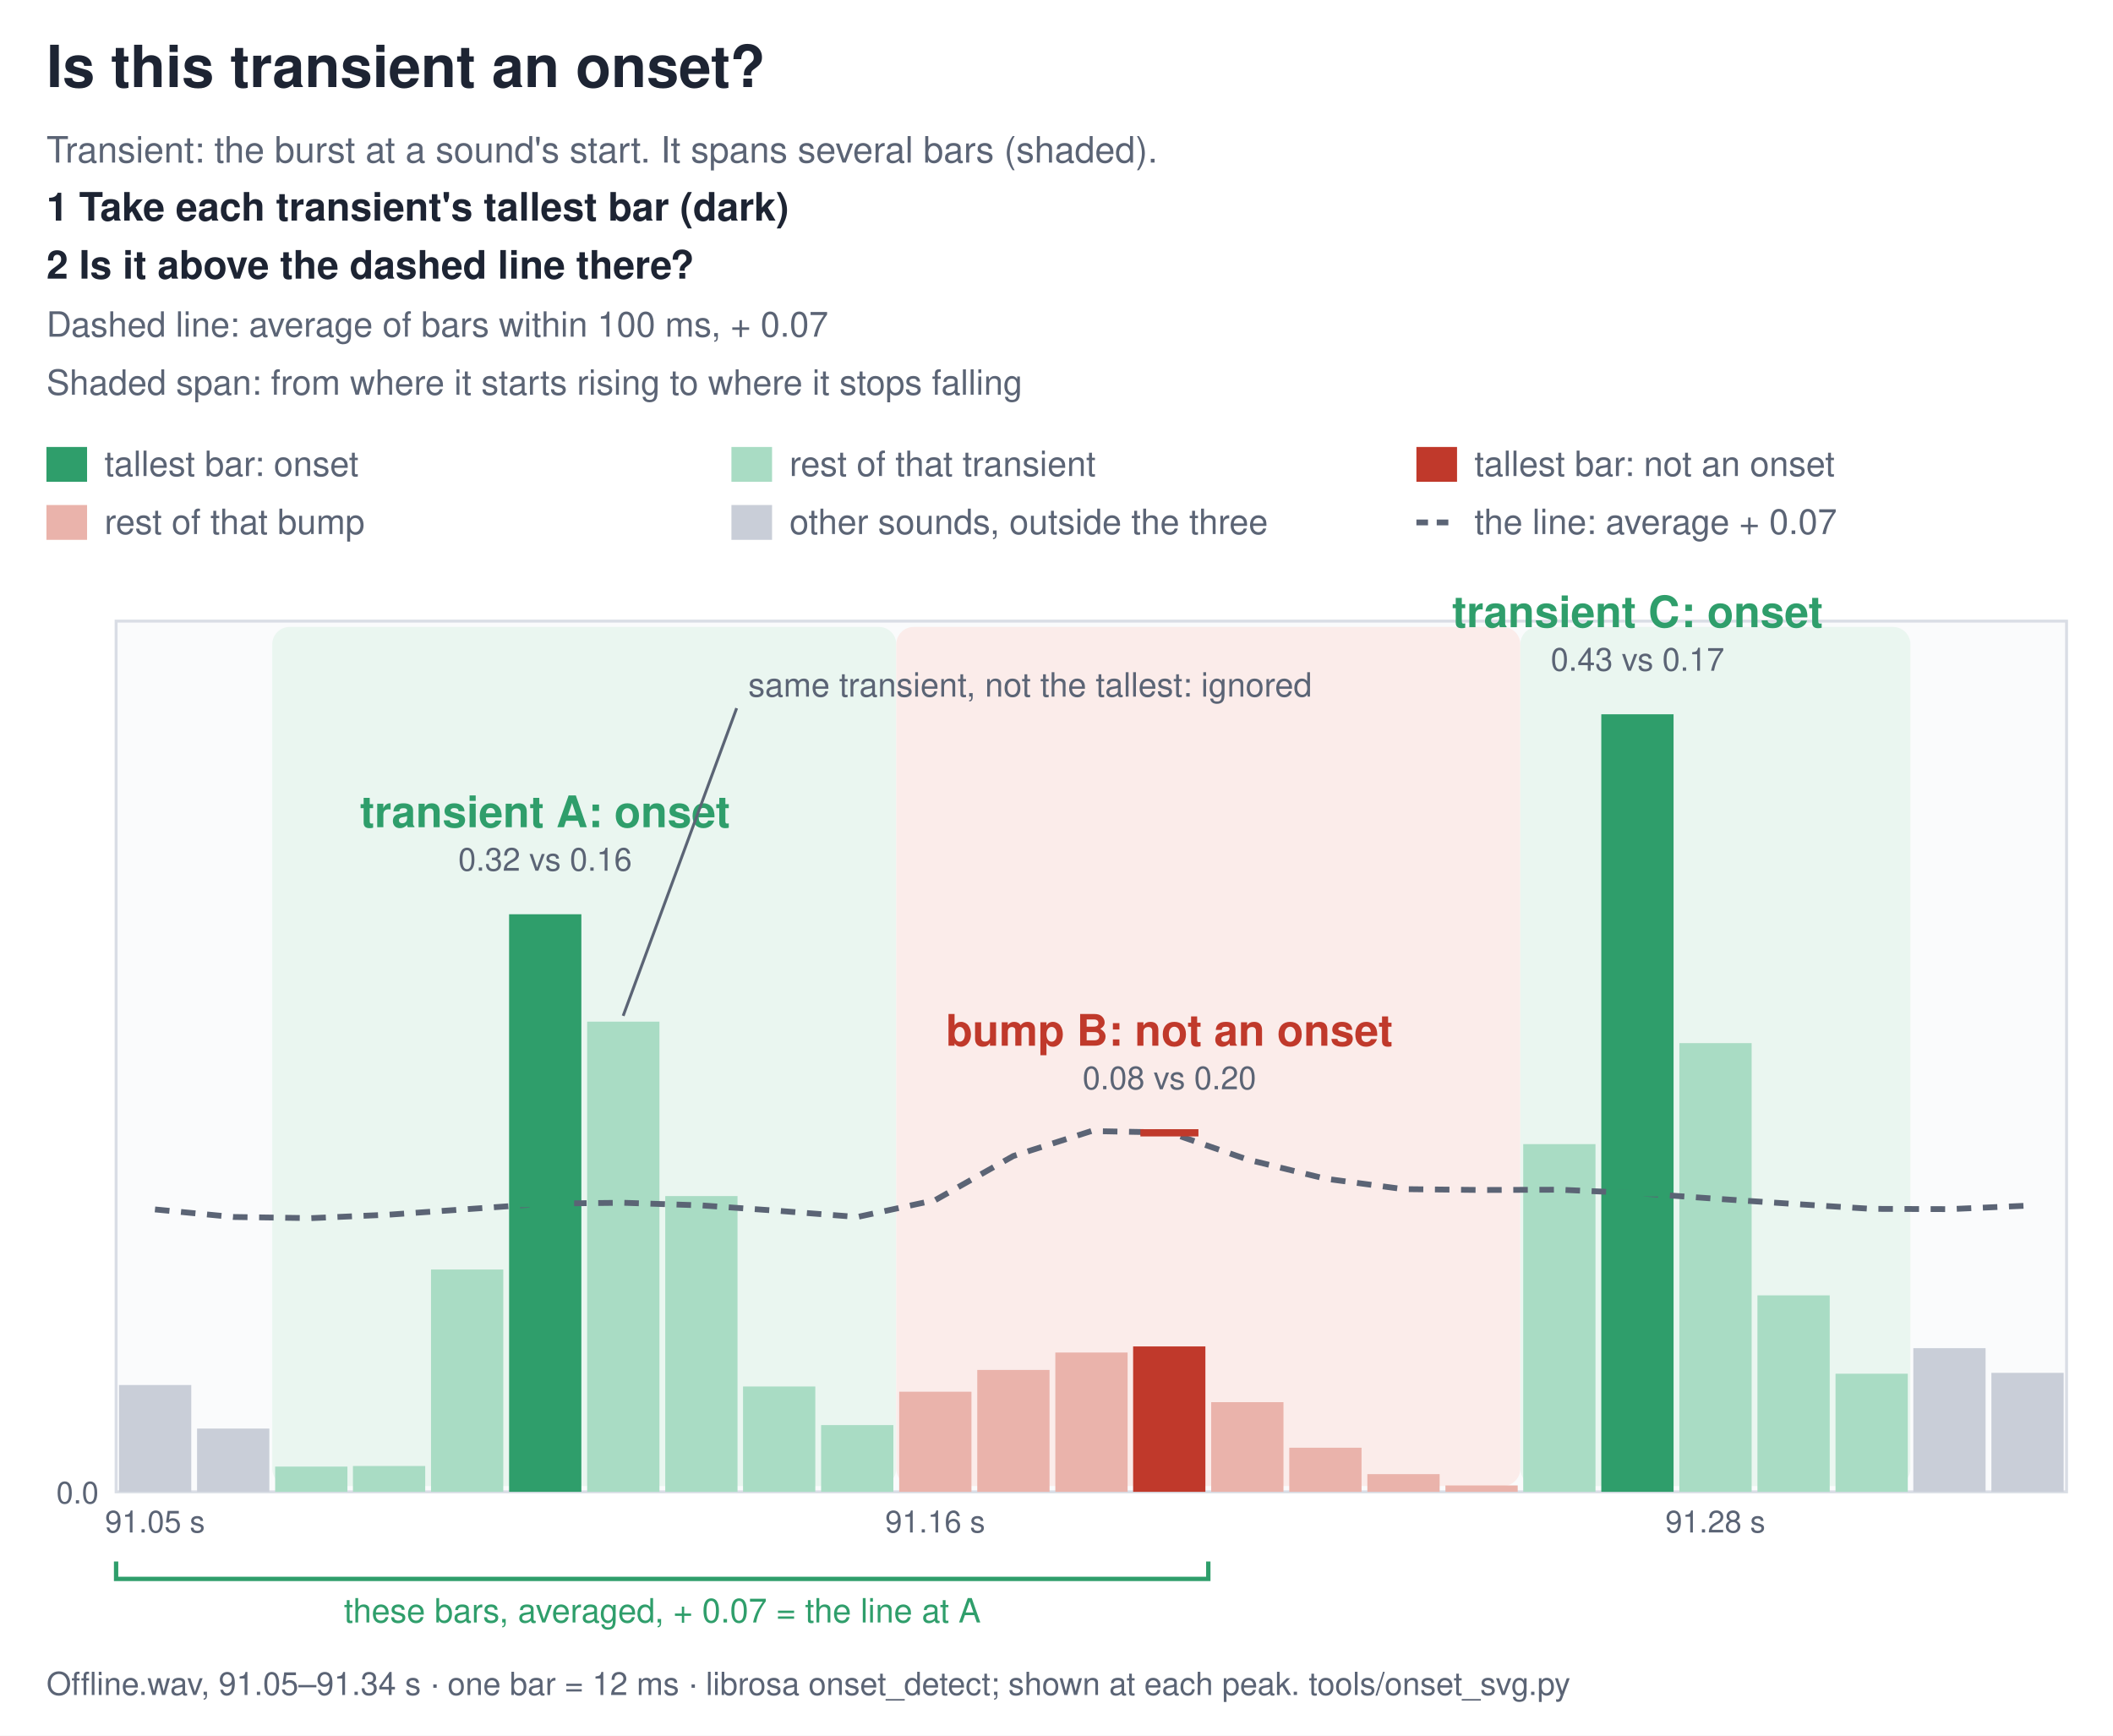
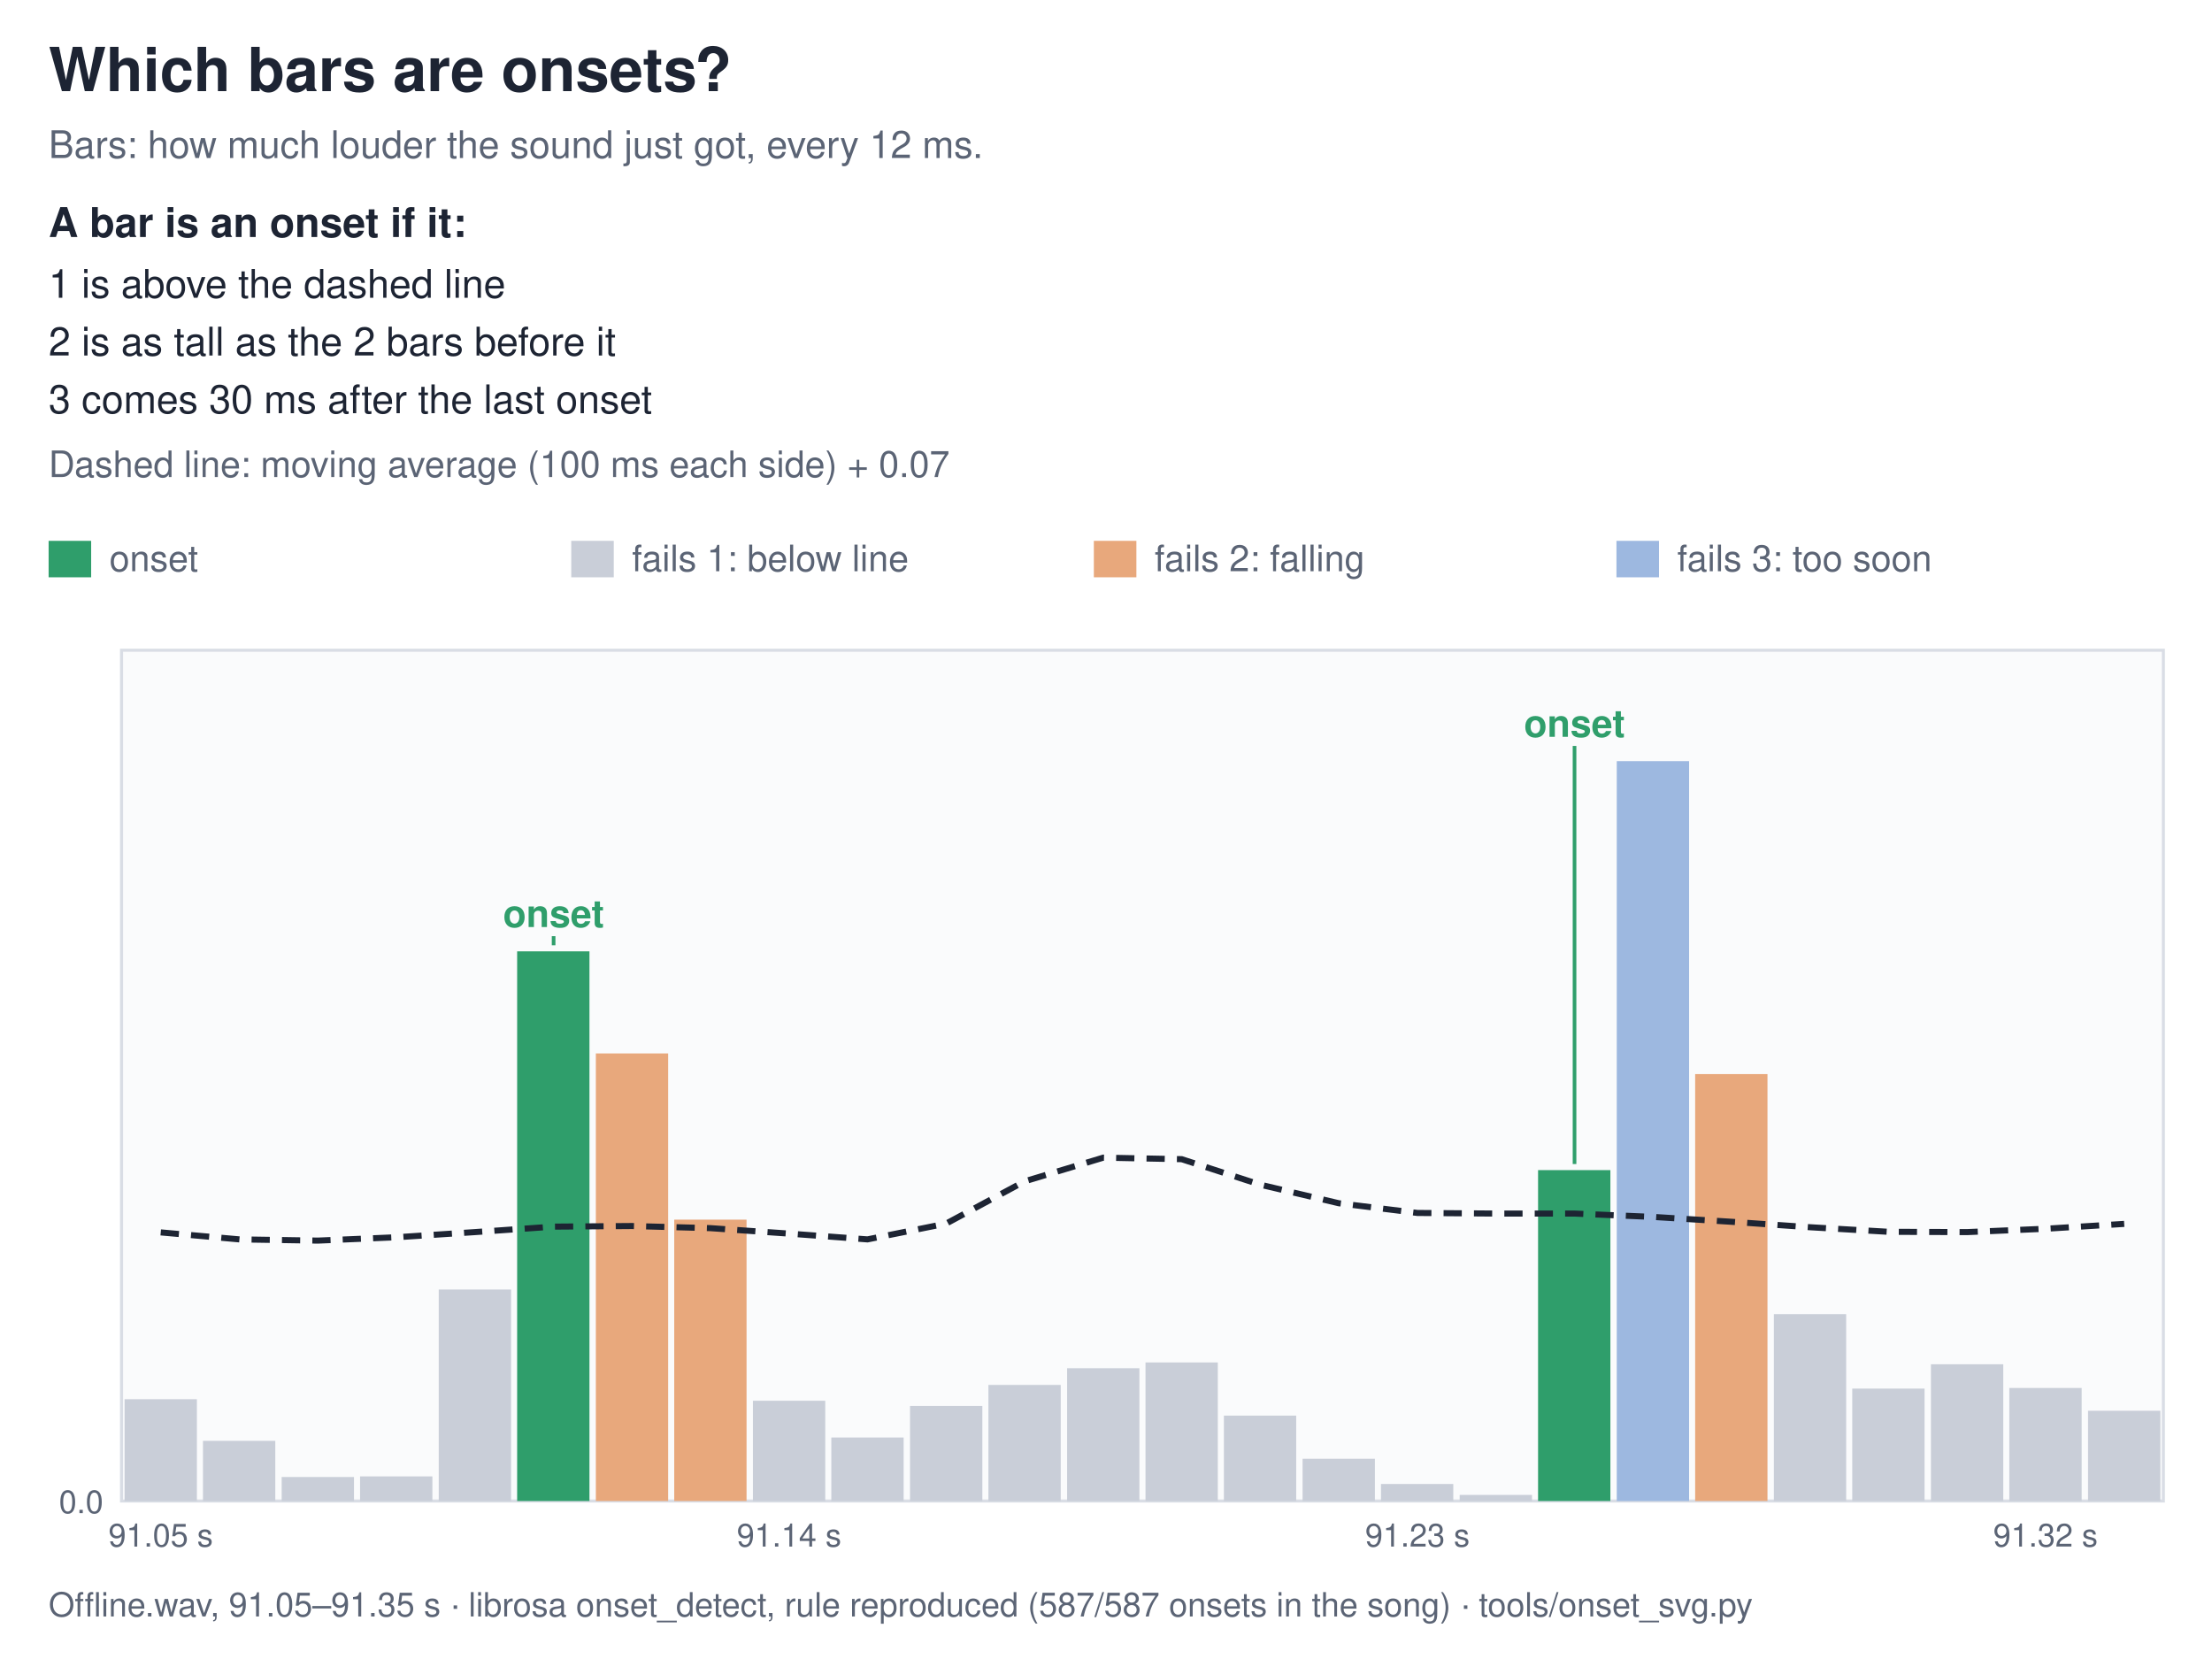
- <svg xmlns="http://www.w3.org/2000/svg" width="728" height="598" viewBox="0 0 728 598" font-family="Helvetica, Arial, sans-serif">
+ <svg xmlns="http://www.w3.org/2000/svg" width="728" height="546" viewBox="0 0 728 546" font-family="Helvetica, Arial, sans-serif">
  <rect width="100%" height="100%" fill="#ffffff" />
-   <text x="16" y="30" font-size="20" font-weight="700" fill="#1d2433">Is this transient an onset?</text>
-   <text x="16" y="56" font-size="12.5" font-weight="400" fill="#5b6475">Transient: the burst at a sound's start. It spans several bars (shaded).</text>
-   <text x="16" y="76" font-size="13.5" font-weight="700" fill="#1d2433">1  Take each transient's tallest bar (dark)</text>
-   <text x="16" y="96" font-size="13.5" font-weight="700" fill="#1d2433">2  Is it above the dashed line there?</text>
-   <text x="16" y="116" font-size="12" font-weight="400" fill="#5b6475">Dashed line: average of bars within 100 ms, + 0.07</text>
-   <text x="16" y="136" font-size="12" font-weight="400" fill="#5b6475">Shaded span: from where it starts rising to where it stops falling</text>
-   <rect x="16" y="154" width="14" height="12" fill="#2f9e6b" />
-   <text x="36" y="164" font-size="12" fill="#5b6475">tallest bar: onset</text>
-   <rect x="252" y="154" width="14" height="12" fill="#a9dcc4" />
-   <text x="272" y="164" font-size="12" fill="#5b6475">rest of that transient</text>
-   <rect x="488" y="154" width="14" height="12" fill="#c0392b" />
-   <text x="508" y="164" font-size="12" fill="#5b6475">tallest bar: not an onset</text>
-   <rect x="16" y="174" width="14" height="12" fill="#eab3ab" />
-   <text x="36" y="184" font-size="12" fill="#5b6475">rest of that bump</text>
-   <rect x="252" y="174" width="14" height="12" fill="#c9ced8" />
-   <text x="272" y="184" font-size="12" fill="#5b6475">other sounds, outside the three</text>
-   <line x1="488" y1="180" x2="502" y2="180" stroke="#5b6475" stroke-width="2" stroke-dasharray="4 3" />
-   <text x="508" y="184" font-size="12" fill="#5b6475">the line: average + 0.07</text>
-   <rect x="40" y="214" width="672" height="300" fill="#fafbfc" stroke="#d9dde5" />
-   <rect x="93.8" y="216" width="215.0" height="296" rx="6" fill="#eaf6f0" />
-   <rect x="308.8" y="216" width="215.0" height="296" rx="6" fill="#fbecea" />
-   <rect x="523.8" y="216" width="134.4" height="296" rx="6" fill="#eaf6f0" />
-   <rect x="41.0" y="477.2" width="24.9" height="36.8" fill="#c9ced8" />
-   <rect x="67.9" y="492.2" width="24.9" height="21.8" fill="#c9ced8" />
-   <rect x="94.8" y="505.3" width="24.9" height="8.7" fill="#a9dcc4" />
-   <rect x="121.6" y="505.1" width="24.9" height="8.9" fill="#a9dcc4" />
-   <rect x="148.5" y="437.4" width="24.9" height="76.6" fill="#a9dcc4" />
-   <rect x="175.4" y="315.0" width="24.9" height="199.0" fill="#2f9e6b" />
-   <rect x="202.3" y="352.0" width="24.9" height="162.0" fill="#a9dcc4" />
-   <rect x="229.2" y="412.1" width="24.9" height="101.9" fill="#a9dcc4" />
-   <rect x="256.0" y="477.7" width="24.9" height="36.3" fill="#a9dcc4" />
-   <rect x="282.9" y="491.0" width="24.9" height="23.0" fill="#a9dcc4" />
-   <rect x="309.8" y="479.5" width="24.9" height="34.5" fill="#eab3ab" />
-   <rect x="336.7" y="472.0" width="24.9" height="42.0" fill="#eab3ab" />
-   <rect x="363.6" y="466.0" width="24.9" height="48.0" fill="#eab3ab" />
-   <rect x="390.4" y="463.9" width="24.9" height="50.1" fill="#c0392b" />
-   <rect x="417.3" y="483.1" width="24.9" height="30.9" fill="#eab3ab" />
-   <rect x="444.2" y="498.8" width="24.9" height="15.2" fill="#eab3ab" />
-   <rect x="471.1" y="507.9" width="24.9" height="6.1" fill="#eab3ab" />
-   <rect x="498.0" y="511.8" width="24.9" height="2.2" fill="#eab3ab" />
-   <rect x="524.8" y="394.2" width="24.9" height="119.8" fill="#a9dcc4" />
-   <rect x="551.7" y="246.1" width="24.9" height="267.9" fill="#2f9e6b" />
-   <rect x="578.6" y="359.4" width="24.9" height="154.6" fill="#a9dcc4" />
-   <rect x="605.5" y="446.3" width="24.9" height="67.7" fill="#a9dcc4" />
-   <rect x="632.4" y="473.3" width="24.9" height="40.7" fill="#a9dcc4" />
-   <rect x="659.2" y="464.5" width="24.9" height="49.5" fill="#c9ced8" />
-   <rect x="686.1" y="473.0" width="24.9" height="41.0" fill="#c9ced8" />
-   <polyline points="53.4,416.7 80.3,419.3 107.2,419.7 134.1,418.5 161.0,416.6 187.8,414.7 214.7,414.4 241.6,415.3 268.5,417.2 295.4,419.3 322.2,413.5 349.1,398.3 376.0,389.7 402.9,390.2 429.8,399.5 456.6,406.1 483.5,409.7 510.4,410.0 537.3,409.9 564.2,411.1 591.0,413.0 617.9,414.8 644.8,416.5 671.7,416.6 698.6,415.4" fill="none" stroke="#5b6475" stroke-width="2" stroke-dasharray="5 4" />
-   <line x1="177.8" y1="414.7" x2="197.8" y2="414.7" stroke="#2f9e6b" stroke-width="2.5" />
-   <text x="187.8" y="285.0" font-size="15" font-weight="700" text-anchor="middle" fill="#2f9e6b">transient A: onset</text>
-   <text x="187.8" y="300.0" font-size="11" text-anchor="middle" fill="#5b6475">0.32 vs 0.16</text>
-   <line x1="392.9" y1="390.3" x2="412.9" y2="390.3" stroke="#c0392b" stroke-width="2.5" />
-   <text x="402.9" y="360.3" font-size="15" font-weight="700" text-anchor="middle" fill="#c0392b">bump B: not an onset</text>
-   <text x="402.9" y="375.3" font-size="11" text-anchor="middle" fill="#5b6475">0.08 vs 0.20</text>
-   <line x1="554.2" y1="411.0" x2="574.2" y2="411.0" stroke="#2f9e6b" stroke-width="2.5" />
-   <text x="564.2" y="216.1" font-size="15" font-weight="700" text-anchor="middle" fill="#2f9e6b">transient C: onset</text>
-   <text x="564.2" y="231.1" font-size="11" text-anchor="middle" fill="#5b6475">0.43 vs 0.17</text>
-   <path d="M40.0,538 L40.0,544 L416.3,544 L416.3,538" fill="none" stroke="#2f9e6b" stroke-width="1.5" />
-   <text x="228.2" y="559" font-size="11.5" text-anchor="middle" fill="#2f9e6b">these bars, averaged, + 0.07 = the line at A</text>
-   <circle cx="187.8" cy="414.7" r="4.5" fill="none" stroke="#2f9e6b" stroke-width="2" />
-   <line x1="253.8" y1="244.0" x2="214.7" y2="350.0" stroke="#5b6475" stroke-width="1" />
-   <text x="257.8" y="240.0" font-size="11.5" fill="#5b6475">same transient, not the tallest: ignored</text>
-   <text x="53.4" y="528" font-size="10.5" text-anchor="middle" fill="#5b6475">91.05 s</text>
-   <text x="322.2" y="528" font-size="10.5" text-anchor="middle" fill="#5b6475">91.16 s</text>
-   <text x="591.0" y="528" font-size="10.5" text-anchor="middle" fill="#5b6475">91.28 s</text>
-   <text x="34" y="518.0" font-size="10.5" text-anchor="end" fill="#5b6475">0.0</text>
-   <text x="16" y="584" font-size="11" fill="#5b6475">Offline.wav, 91.05–91.34 s · one bar = 12 ms · librosa onset_detect; shown at each peak. tools/onset_svg.py</text>
+   <text x="16" y="30" font-size="20" font-weight="700" fill="#1d2433">Which bars are onsets?</text>
+   <text x="16" y="52" font-size="12.5" fill="#5b6475">Bars: how much louder the sound just got, every 12 ms.</text>
+   <text x="16" y="78" font-size="13.5" font-weight="700" fill="#1d2433">A bar is an onset if it:</text>
+   <text x="16" y="98" font-size="13" fill="#1d2433">1  is above the dashed line</text>
+   <text x="16" y="117" font-size="13" fill="#1d2433">2  is as tall as the 2 bars before it</text>
+   <text x="16" y="136" font-size="13" fill="#1d2433">3  comes 30 ms after the last onset</text>
+   <text x="16" y="157" font-size="12" fill="#5b6475">Dashed line: moving average (100 ms each side) + 0.07</text>
+   <rect x="16" y="178" width="14" height="12" fill="#2f9e6b" />
+   <text x="36" y="188" font-size="12" fill="#5b6475">onset</text>
+   <rect x="188" y="178" width="14" height="12" fill="#c9ced8" />
+   <text x="208" y="188" font-size="12" fill="#5b6475">fails 1: below line</text>
+   <rect x="360" y="178" width="14" height="12" fill="#e8a87c" />
+   <text x="380" y="188" font-size="12" fill="#5b6475">fails 2: falling</text>
+   <rect x="532" y="178" width="14" height="12" fill="#9db8e0" />
+   <text x="552" y="188" font-size="12" fill="#5b6475">fails 3: too soon</text>
+   <rect x="40" y="214" width="672" height="280" fill="#fafbfc" stroke="#d9dde5" />
+   <rect x="41.0" y="460.5" width="23.8" height="33.5" fill="#c9ced8" />
+   <rect x="66.8" y="474.2" width="23.8" height="19.8" fill="#c9ced8" />
+   <rect x="92.7" y="486.1" width="23.8" height="7.9" fill="#c9ced8" />
+   <rect x="118.5" y="485.9" width="23.8" height="8.1" fill="#c9ced8" />
+   <rect x="144.4" y="424.4" width="23.8" height="69.6" fill="#c9ced8" />
+   <rect x="170.2" y="313.1" width="23.8" height="180.9" fill="#2f9e6b" />
+   <text x="182.2" y="305.1" font-size="12.5" font-weight="700" text-anchor="middle" fill="#2f9e6b">onset</text>
+   <line x1="182.2" y1="308.1" x2="182.2" y2="311.1" stroke="#2f9e6b" stroke-width="1.2" />
+   <rect x="196.1" y="346.7" width="23.8" height="147.3" fill="#e8a87c" />
+   <rect x="221.9" y="401.4" width="23.8" height="92.6" fill="#e8a87c" />
+   <rect x="247.8" y="461.0" width="23.8" height="33.0" fill="#c9ced8" />
+   <rect x="273.6" y="473.1" width="23.8" height="20.9" fill="#c9ced8" />
+   <rect x="299.5" y="462.7" width="23.8" height="31.3" fill="#c9ced8" />
+   <rect x="325.3" y="455.8" width="23.8" height="38.2" fill="#c9ced8" />
+   <rect x="351.2" y="450.3" width="23.8" height="43.7" fill="#c9ced8" />
+   <rect x="377.0" y="448.4" width="23.8" height="45.6" fill="#c9ced8" />
+   <rect x="402.8" y="465.9" width="23.8" height="28.1" fill="#c9ced8" />
+   <rect x="428.7" y="480.1" width="23.8" height="13.9" fill="#c9ced8" />
+   <rect x="454.5" y="488.4" width="23.8" height="5.6" fill="#c9ced8" />
+   <rect x="480.4" y="492.0" width="23.8" height="2.0" fill="#c9ced8" />
+   <rect x="506.2" y="385.1" width="23.8" height="108.9" fill="#2f9e6b" />
+   <text x="518.2" y="242.5" font-size="12.5" font-weight="700" text-anchor="middle" fill="#2f9e6b">onset</text>
+   <line x1="518.2" y1="245.5" x2="518.2" y2="383.1" stroke="#2f9e6b" stroke-width="1.2" />
+   <rect x="532.1" y="250.5" width="23.8" height="243.5" fill="#9db8e0" />
+   <rect x="557.9" y="353.5" width="23.8" height="140.5" fill="#e8a87c" />
+   <rect x="583.8" y="432.5" width="23.8" height="61.5" fill="#c9ced8" />
+   <rect x="609.6" y="457.0" width="23.8" height="37.0" fill="#c9ced8" />
+   <rect x="635.5" y="449.0" width="23.8" height="45.0" fill="#c9ced8" />
+   <rect x="661.3" y="456.8" width="23.8" height="37.2" fill="#c9ced8" />
+   <rect x="687.2" y="464.3" width="23.8" height="29.7" fill="#c9ced8" />
+   <polyline points="52.9,405.6 78.8,407.9 104.6,408.3 130.5,407.2 156.3,405.5 182.2,403.7 208.0,403.5 233.8,404.2 259.7,406.0 285.5,407.9 311.4,402.7 337.2,388.8 363.1,381.0 388.9,381.5 414.8,389.9 440.6,396.0 466.5,399.2 492.3,399.4 518.2,399.4 544.0,400.5 569.8,402.1 595.7,403.9 621.5,405.4 647.4,405.5 673.2,404.4 699.1,402.8" fill="none" stroke="#1d2433" stroke-width="2" stroke-dasharray="6 4" />
+   <text x="52.9" y="509" font-size="10.5" text-anchor="middle" fill="#5b6475">91.05 s</text>
+   <text x="259.7" y="509" font-size="10.5" text-anchor="middle" fill="#5b6475">91.14 s</text>
+   <text x="466.5" y="509" font-size="10.5" text-anchor="middle" fill="#5b6475">91.23 s</text>
+   <text x="673.2" y="509" font-size="10.5" text-anchor="middle" fill="#5b6475">91.32 s</text>
+   <text x="34" y="498.0" font-size="10.5" text-anchor="end" fill="#5b6475">0.0</text>
+   <text x="16" y="532" font-size="11" fill="#5b6475">Offline.wav, 91.05–91.35 s · librosa onset_detect, rule reproduced (587/587 onsets in the song) · tools/onset_svg.py</text>
</svg>
